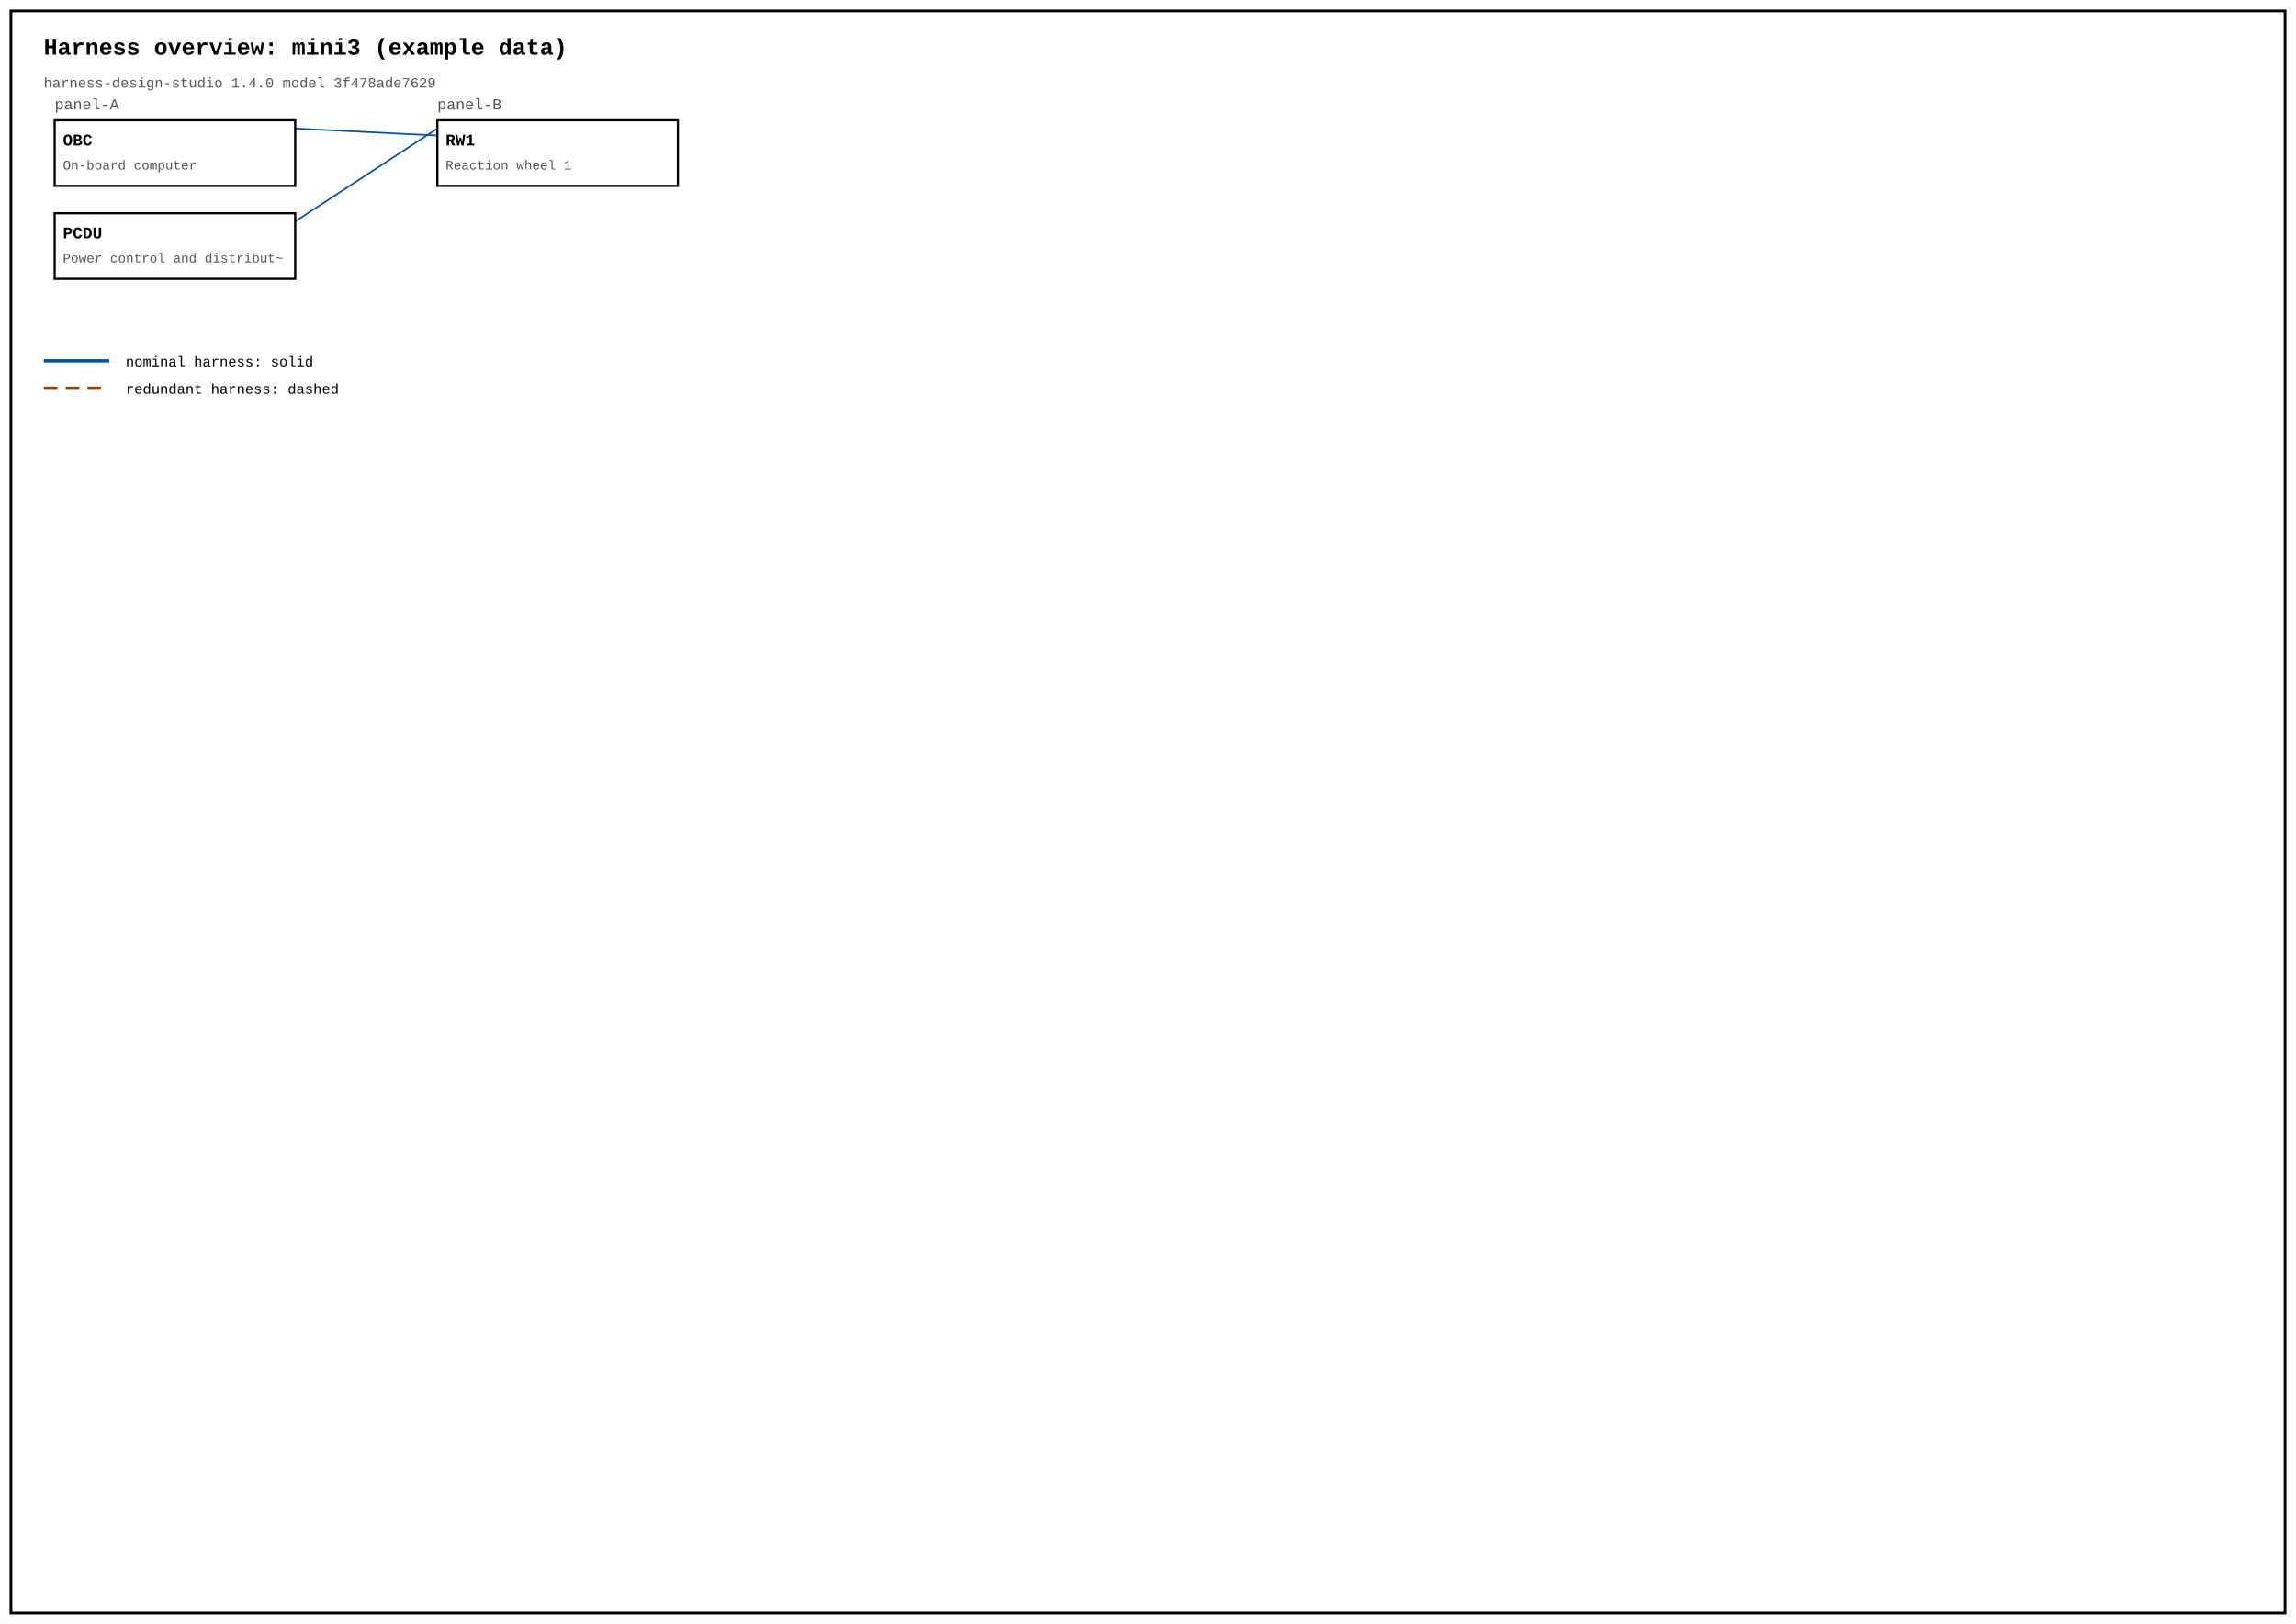
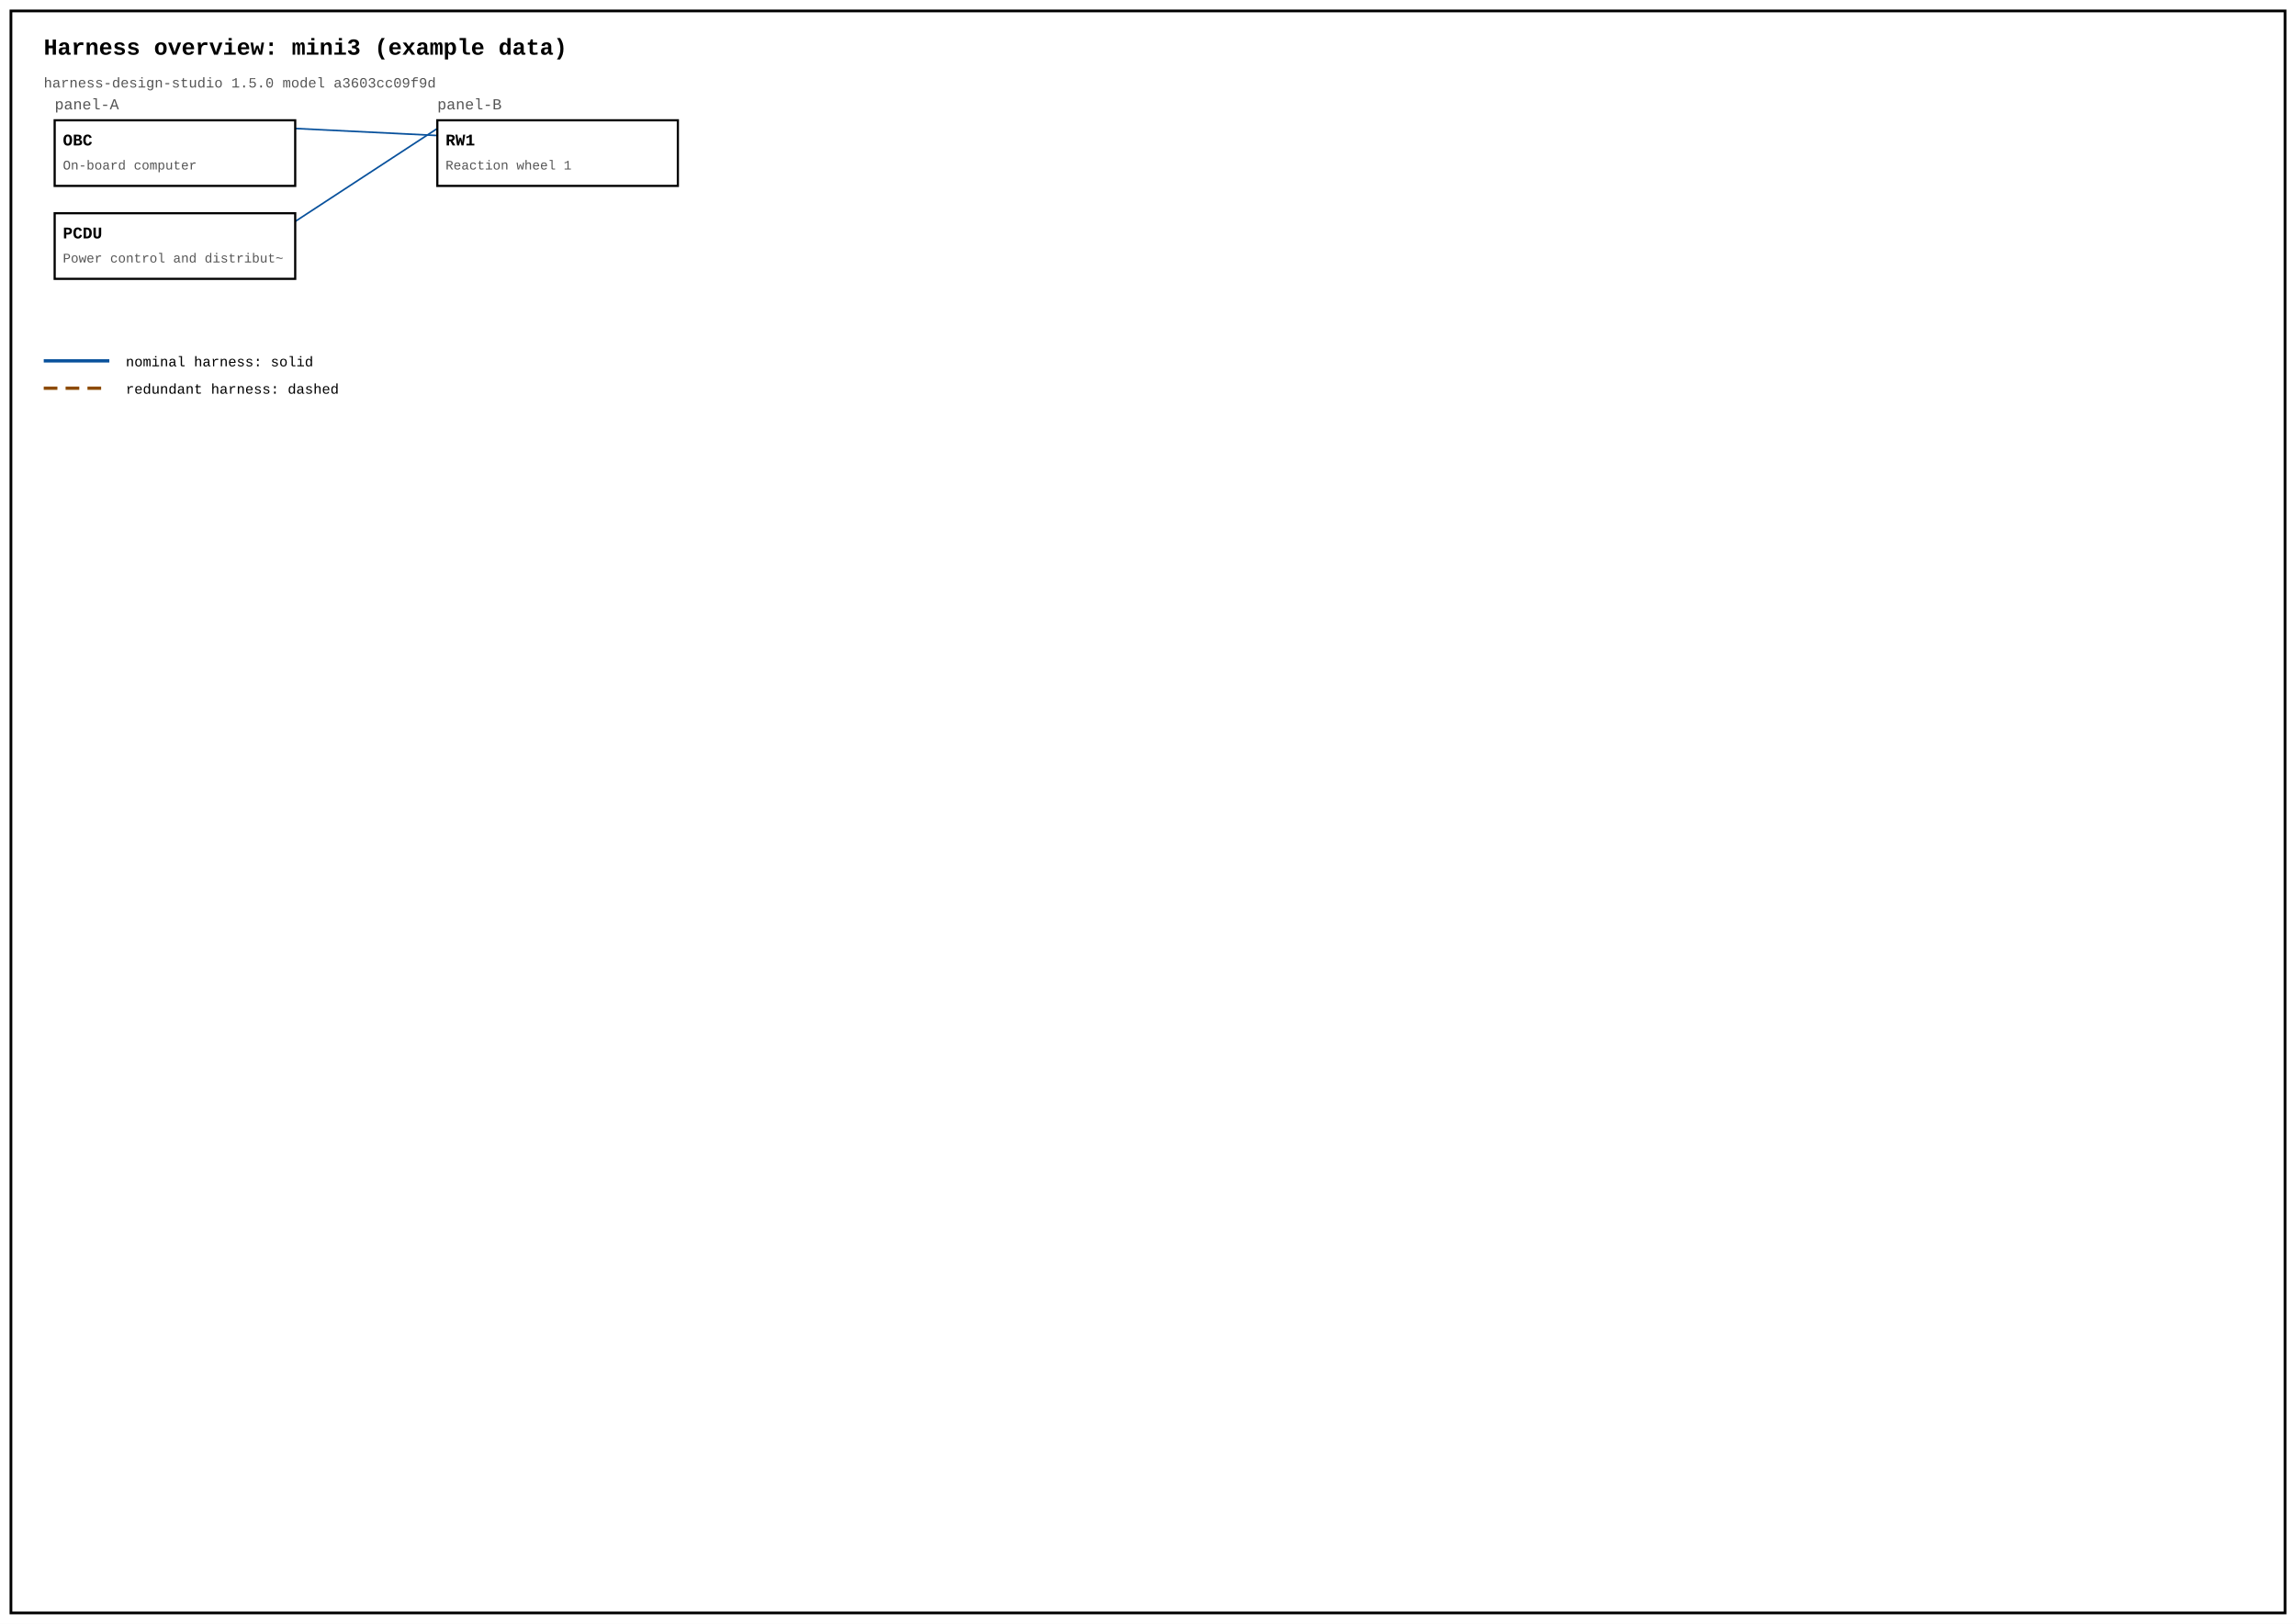
<svg xmlns="http://www.w3.org/2000/svg" width="420mm" height="297mm" viewBox="0 0 420 297" font-family="Courier New, Courier, monospace">
  <rect x="0" y="0" width="420" height="297" fill="#ffffff" />
  <rect x="2" y="2" width="416" height="293" fill="none" stroke="#000000" stroke-width="0.5" />
  <text x="8" y="10" font-size="4.2" font-weight="bold" text-anchor="start" fill="#000000">Harness overview: mini3 (example data)</text>
-   <text x="8" y="16" font-size="2.6" text-anchor="start" fill="#555555">harness-design-studio 1.4.0 model 3f478ade7629</text>
+   <text x="8" y="16" font-size="2.6" text-anchor="start" fill="#555555">harness-design-studio 1.5.0 model a3603cc09f9d</text>
  <text x="10" y="20" font-size="2.8" text-anchor="start" fill="#555555">panel-A</text>
  <text x="80" y="20" font-size="2.8" text-anchor="start" fill="#555555">panel-B</text>
  <line x1="54" y1="40.5" x2="80" y2="23.5" stroke="#08519c" stroke-width="0.3" />
  <line x1="54" y1="23.5" x2="80" y2="24.786" stroke="#08519c" stroke-width="0.3" />
  <rect x="10" y="22" width="44" height="12" fill="#ffffff" stroke="#000000" stroke-width="0.4" />
  <text x="11.5" y="26.6" font-size="3" font-weight="bold" text-anchor="start" fill="#000000">OBC</text>
  <text x="11.5" y="31" font-size="2.4" text-anchor="start" fill="#555555">On-board computer</text>
  <rect x="10" y="39" width="44" height="12" fill="#ffffff" stroke="#000000" stroke-width="0.4" />
  <text x="11.5" y="43.6" font-size="3" font-weight="bold" text-anchor="start" fill="#000000">PCDU</text>
  <text x="11.5" y="48" font-size="2.4" text-anchor="start" fill="#555555">Power control and distribut~</text>
  <rect x="80" y="22" width="44" height="12" fill="#ffffff" stroke="#000000" stroke-width="0.4" />
  <text x="81.5" y="26.6" font-size="3" font-weight="bold" text-anchor="start" fill="#000000">RW1</text>
  <text x="81.5" y="31" font-size="2.4" text-anchor="start" fill="#555555">Reaction wheel 1</text>
  <line x1="8" y1="66" x2="20" y2="66" stroke="#08519c" stroke-width="0.6" />
  <text x="23" y="67" font-size="2.6" text-anchor="start" fill="#000000">nominal harness: solid</text>
  <line x1="8" y1="71" x2="20" y2="71" stroke="#8c4a00" stroke-width="0.6" stroke-dasharray="2.5 1.5" />
  <text x="23" y="72" font-size="2.6" text-anchor="start" fill="#000000">redundant harness: dashed</text>
</svg>
